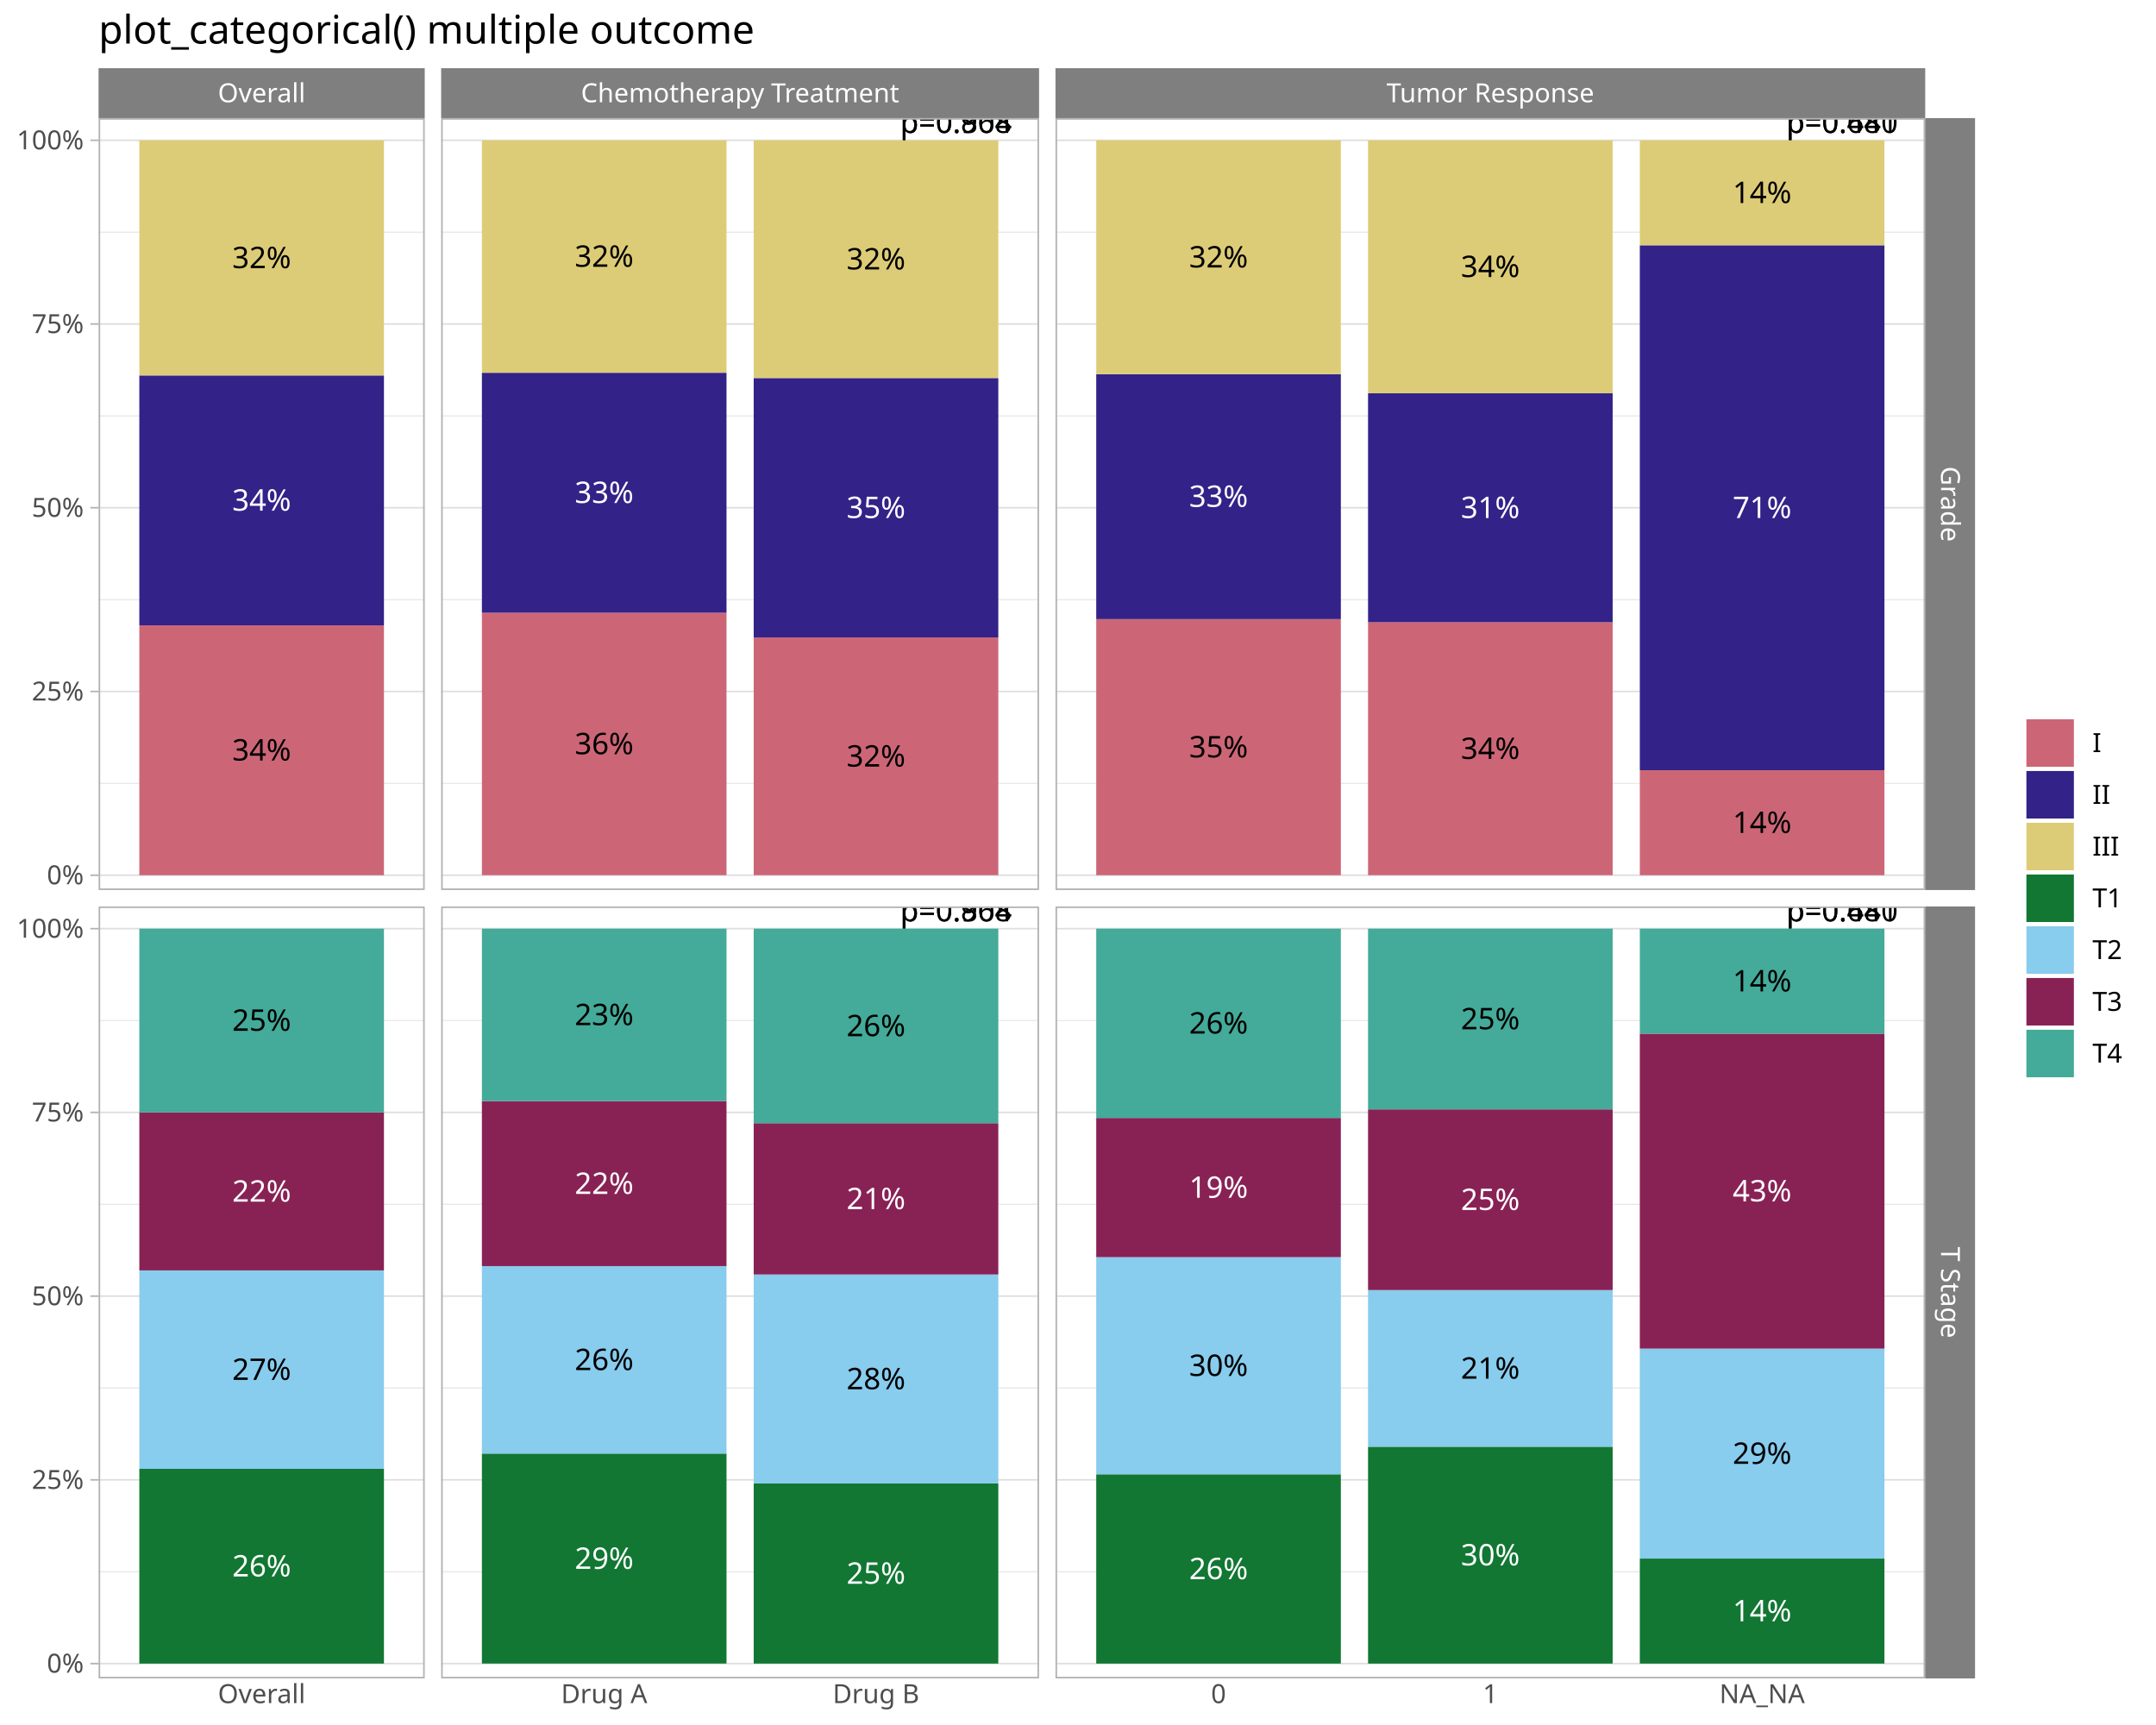
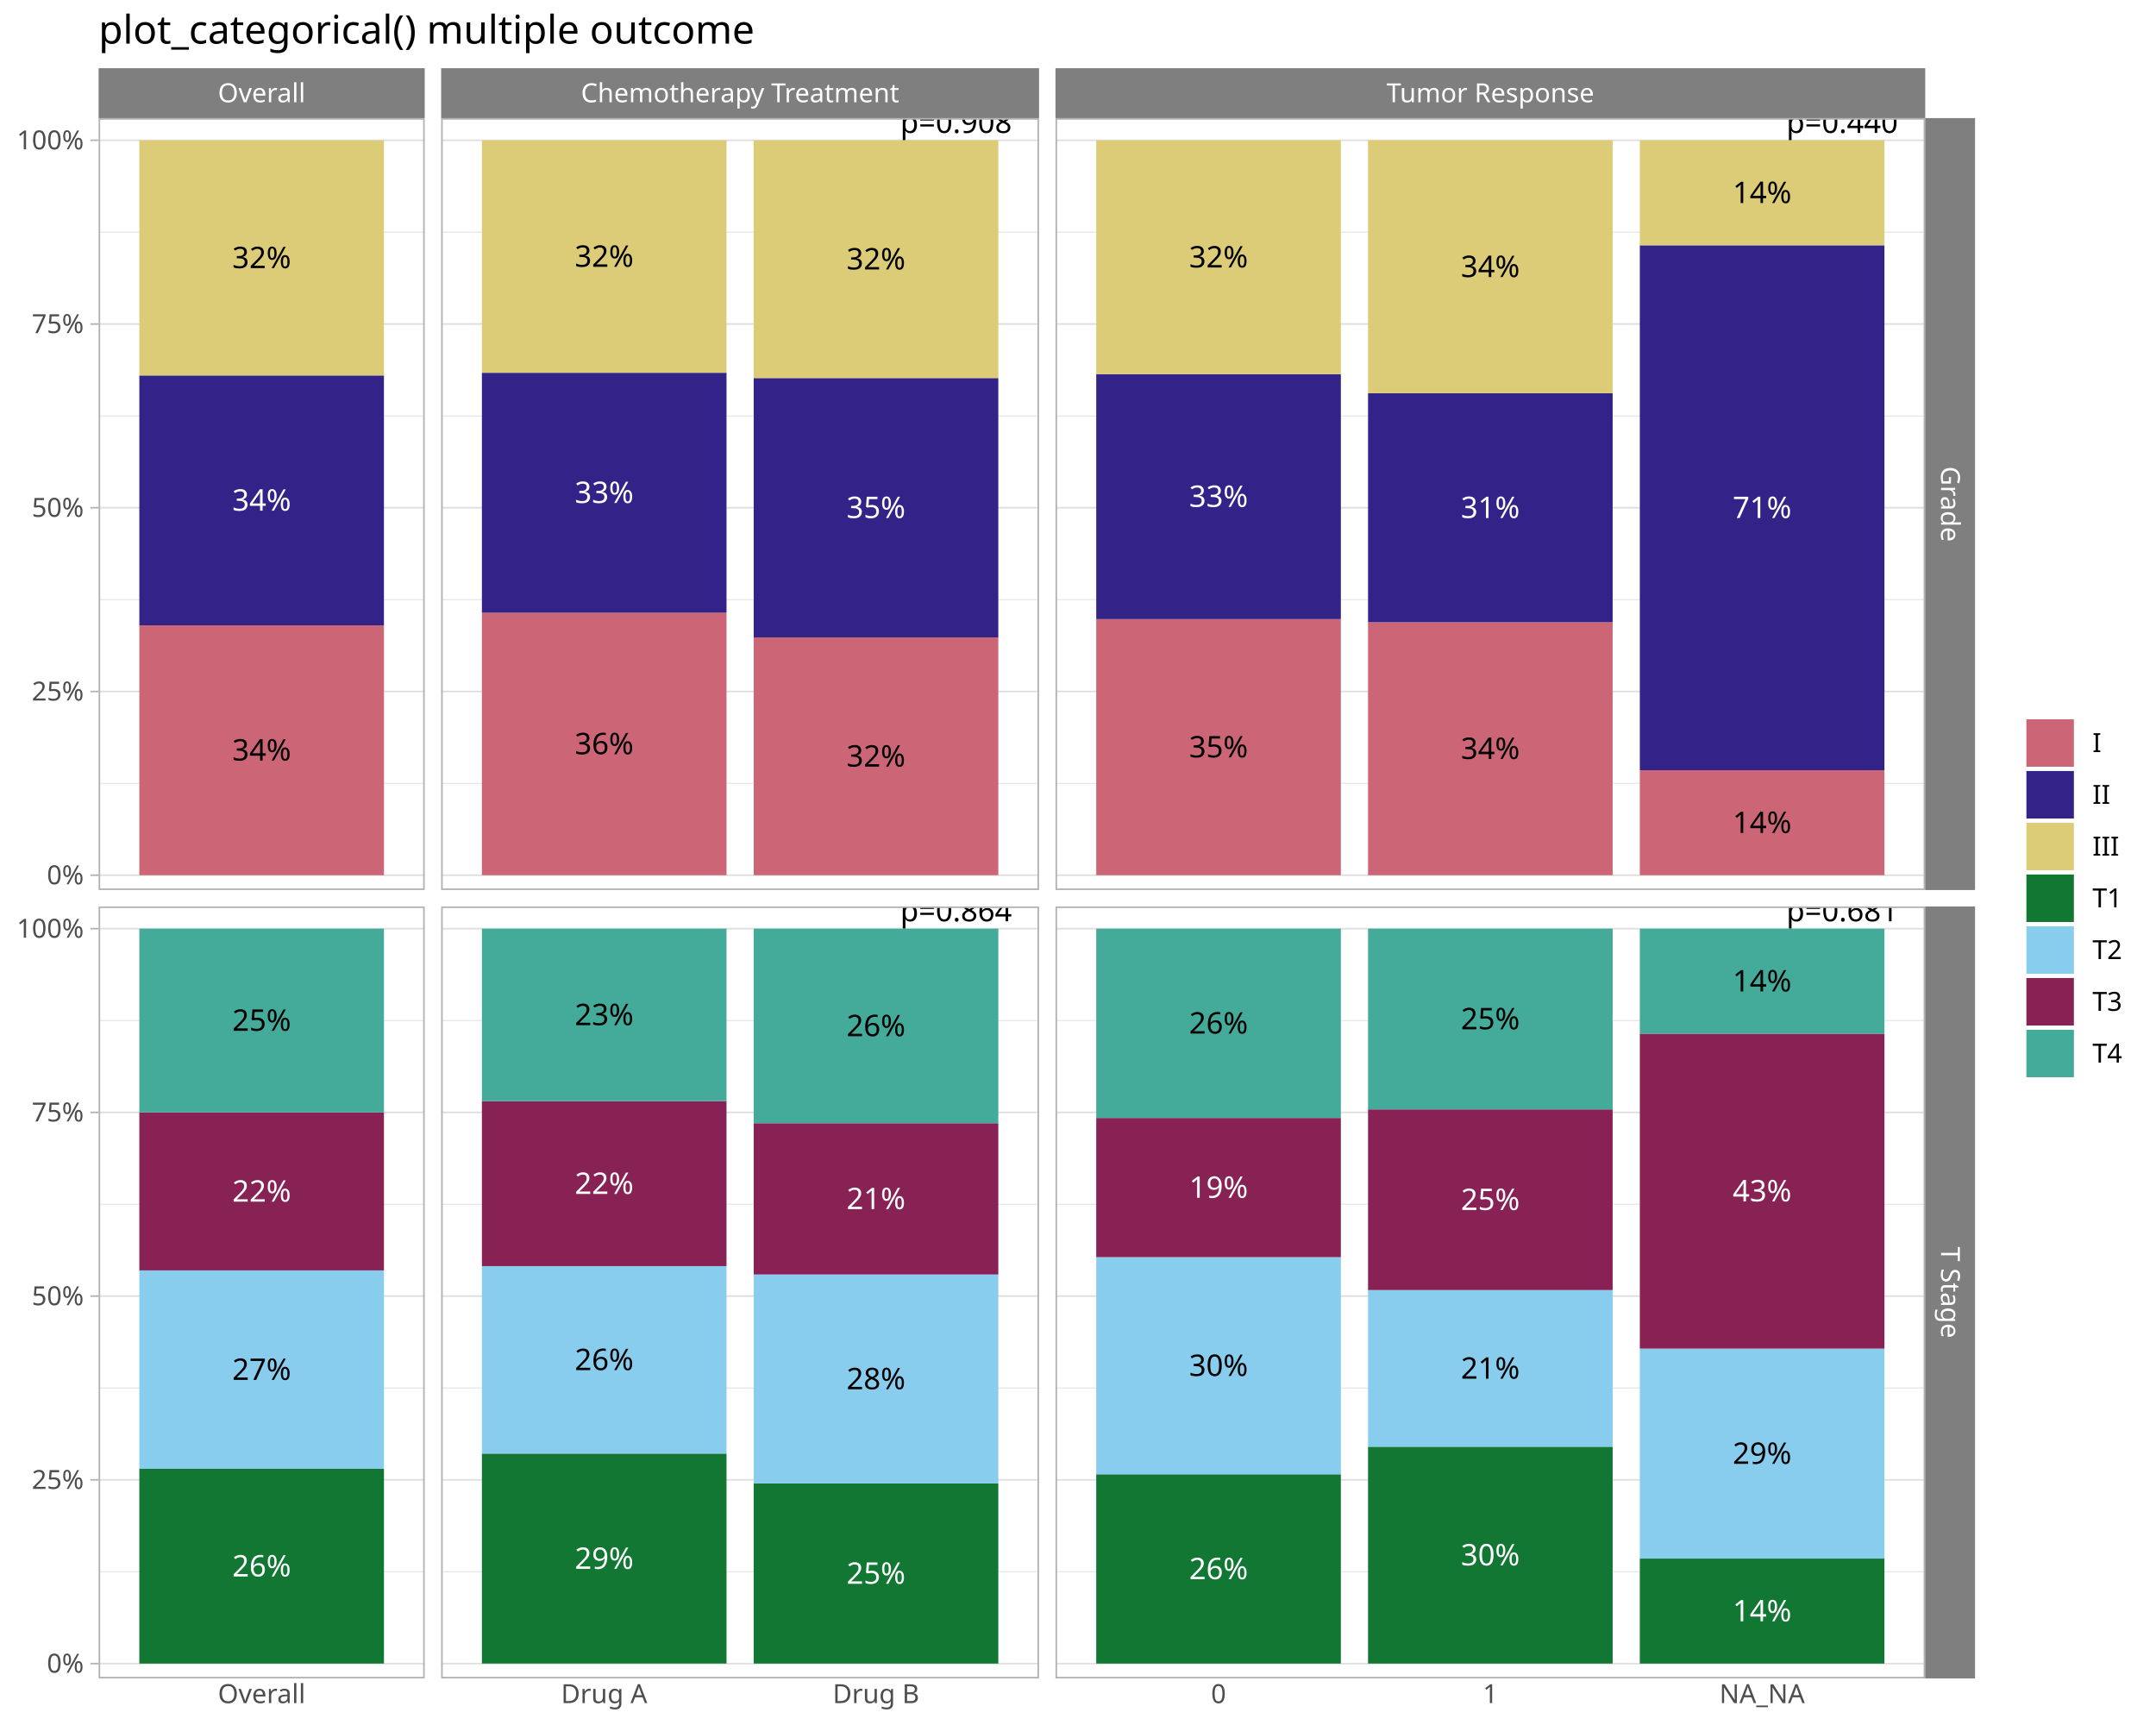
<svg xmlns="http://www.w3.org/2000/svg" class="svglite" data-engine-version="2.0" width="720.00pt" height="576.00pt" viewBox="0 0 720.00 576.00">
  <defs>
    <style type="text/css">
    .svglite line, .svglite polyline, .svglite polygon, .svglite path, .svglite rect, .svglite circle {
      fill: none;
      stroke: #000000;
      stroke-linecap: round;
      stroke-linejoin: round;
      stroke-miterlimit: 10.00;
    }
  </style>
  </defs>
  <rect width="100%" height="100%" style="stroke: none; fill: #FFFFFF;" />
  <defs>
    <clipPath id="cpMC4wMHw3MjAuMDB8MC4wMHw1NzYuMDA=">
      <rect x="0.00" y="0.00" width="720.00" height="576.00" />
    </clipPath>
  </defs>
  <g clip-path="url(#cpMC4wMHw3MjAuMDB8MC4wMHw1NzYuMDA=)">
    <rect x="0" y="0.00" width="720.00" height="576.00" style="stroke-width: 1.07; stroke: #FFFFFF; fill: #FFFFFF;" />
  </g>
  <defs>
    <clipPath id="cpMzIuOTJ8MTQxLjg0fDM5LjQzfDI5Ny4yMA==">
      <rect x="32.92" y="39.43" width="108.92" height="257.77" />
    </clipPath>
  </defs>
  <g clip-path="url(#cpMzIuOTJ8MTQxLjg0fDM5LjQzfDI5Ny4yMA==)">
    <rect x="32.92" y="39.43" width="108.92" height="257.77" style="stroke-width: 1.07; stroke: none; fill: #FFFFFF;" />
    <polyline points="32.92,261.57 141.84,261.57 " style="stroke-width: 0.27; stroke: #DEDEDE; stroke-linecap: butt;" />
    <polyline points="32.92,200.22 141.84,200.22 " style="stroke-width: 0.27; stroke: #DEDEDE; stroke-linecap: butt;" />
    <polyline points="32.92,138.87 141.84,138.87 " style="stroke-width: 0.27; stroke: #DEDEDE; stroke-linecap: butt;" />
    <polyline points="32.92,77.52 141.84,77.52 " style="stroke-width: 0.27; stroke: #DEDEDE; stroke-linecap: butt;" />
    <polyline points="32.92,292.24 141.84,292.24 " style="stroke-width: 0.53; stroke: #DEDEDE; stroke-linecap: butt;" />
    <polyline points="32.92,230.89 141.84,230.89 " style="stroke-width: 0.53; stroke: #DEDEDE; stroke-linecap: butt;" />
    <polyline points="32.92,169.54 141.84,169.54 " style="stroke-width: 0.53; stroke: #DEDEDE; stroke-linecap: butt;" />
    <polyline points="32.92,108.19 141.84,108.19 " style="stroke-width: 0.53; stroke: #DEDEDE; stroke-linecap: butt;" />
    <polyline points="32.92,46.84 141.84,46.84 " style="stroke-width: 0.53; stroke: #DEDEDE; stroke-linecap: butt;" />
    <rect x="46.53" y="208.81" width="81.69" height="83.44" style="stroke-width: 1.07; stroke: none; stroke-linecap: butt; stroke-linejoin: miter; fill: #CC6677;" />
    <rect x="46.53" y="125.37" width="81.69" height="83.44" style="stroke-width: 1.07; stroke: none; stroke-linecap: butt; stroke-linejoin: miter; fill: #332288;" />
    <rect x="46.53" y="46.84" width="81.69" height="78.53" style="stroke-width: 1.07; stroke: none; stroke-linecap: butt; stroke-linejoin: miter; fill: #DDCC77;" />
    <text x="87.38" y="253.95" text-anchor="middle" style="font-size: 9.96px; font-family: sans;" textLength="19.93px" lengthAdjust="spacingAndGlyphs">34%</text>
    <text x="87.38" y="170.52" text-anchor="middle" style="font-size: 9.96px; fill: #FFFFFF; font-family: sans;" textLength="19.93px" lengthAdjust="spacingAndGlyphs">34%</text>
    <text x="87.38" y="89.54" text-anchor="middle" style="font-size: 9.96px; font-family: sans;" textLength="19.93px" lengthAdjust="spacingAndGlyphs">32%</text>
    <rect x="32.92" y="39.43" width="108.92" height="257.77" style="stroke-width: 1.07; stroke: #B3B3B3;" />
  </g>
  <g clip-path="url(#cpMC4wMHw3MjAuMDB8MC4wMHw1NzYuMDA=)">
</g>
  <defs>
    <clipPath id="cpMzIuOTJ8MTQxLjg0fDMwMi42OHw1NjAuNDU=">
      <rect x="32.92" y="302.68" width="108.92" height="257.77" />
    </clipPath>
  </defs>
  <g clip-path="url(#cpMzIuOTJ8MTQxLjg0fDMwMi42OHw1NjAuNDU=)">
    <rect x="32.92" y="302.68" width="108.92" height="257.77" style="stroke-width: 1.07; stroke: none; fill: #FFFFFF;" />
    <polyline points="32.92,524.81 141.84,524.81 " style="stroke-width: 0.27; stroke: #DEDEDE; stroke-linecap: butt;" />
    <polyline points="32.92,463.46 141.84,463.46 " style="stroke-width: 0.27; stroke: #DEDEDE; stroke-linecap: butt;" />
    <polyline points="32.92,402.11 141.84,402.11 " style="stroke-width: 0.27; stroke: #DEDEDE; stroke-linecap: butt;" />
    <polyline points="32.92,340.77 141.84,340.77 " style="stroke-width: 0.27; stroke: #DEDEDE; stroke-linecap: butt;" />
    <polyline points="32.92,555.49 141.84,555.49 " style="stroke-width: 0.53; stroke: #DEDEDE; stroke-linecap: butt;" />
    <polyline points="32.92,494.14 141.84,494.14 " style="stroke-width: 0.53; stroke: #DEDEDE; stroke-linecap: butt;" />
    <polyline points="32.92,432.79 141.84,432.79 " style="stroke-width: 0.53; stroke: #DEDEDE; stroke-linecap: butt;" />
    <polyline points="32.92,371.44 141.84,371.44 " style="stroke-width: 0.53; stroke: #DEDEDE; stroke-linecap: butt;" />
    <polyline points="32.92,310.09 141.84,310.09 " style="stroke-width: 0.53; stroke: #DEDEDE; stroke-linecap: butt;" />
    <rect x="46.53" y="490.46" width="81.69" height="65.03" style="stroke-width: 1.07; stroke: none; stroke-linecap: butt; stroke-linejoin: miter; fill: #117733;" />
    <rect x="46.53" y="424.20" width="81.69" height="66.26" style="stroke-width: 1.07; stroke: none; stroke-linecap: butt; stroke-linejoin: miter; fill: #88CCEE;" />
    <rect x="46.53" y="371.44" width="81.69" height="52.76" style="stroke-width: 1.07; stroke: none; stroke-linecap: butt; stroke-linejoin: miter; fill: #882255;" />
    <rect x="46.53" y="310.09" width="81.69" height="61.35" style="stroke-width: 1.07; stroke: none; stroke-linecap: butt; stroke-linejoin: miter; fill: #44AA99;" />
    <text x="87.38" y="526.40" text-anchor="middle" style="font-size: 9.96px; fill: #FFFFFF; font-family: sans;" textLength="19.93px" lengthAdjust="spacingAndGlyphs">26%</text>
    <text x="87.38" y="460.76" text-anchor="middle" style="font-size: 9.96px; font-family: sans;" textLength="19.93px" lengthAdjust="spacingAndGlyphs">27%</text>
    <text x="87.38" y="401.25" text-anchor="middle" style="font-size: 9.96px; fill: #FFFFFF; font-family: sans;" textLength="19.93px" lengthAdjust="spacingAndGlyphs">22%</text>
    <text x="87.38" y="344.19" text-anchor="middle" style="font-size: 9.96px; font-family: sans;" textLength="19.93px" lengthAdjust="spacingAndGlyphs">25%</text>
    <rect x="32.92" y="302.68" width="108.92" height="257.77" style="stroke-width: 1.07; stroke: #B3B3B3;" />
  </g>
  <g clip-path="url(#cpMC4wMHw3MjAuMDB8MC4wMHw1NzYuMDA=)">
</g>
  <defs>
    <clipPath id="cpMTQ3LjMyfDM0Ny4wMHwzOS40M3wyOTcuMjA=">
      <rect x="147.32" y="39.43" width="199.68" height="257.77" />
    </clipPath>
  </defs>
  <g clip-path="url(#cpMTQ3LjMyfDM0Ny4wMHwzOS40M3wyOTcuMjA=)">
    <rect x="147.32" y="39.43" width="199.68" height="257.77" style="stroke-width: 1.07; stroke: none; fill: #FFFFFF;" />
    <polyline points="147.32,261.57 347.00,261.57 " style="stroke-width: 0.27; stroke: #DEDEDE; stroke-linecap: butt;" />
    <polyline points="147.32,200.22 347.00,200.22 " style="stroke-width: 0.27; stroke: #DEDEDE; stroke-linecap: butt;" />
    <polyline points="147.32,138.87 347.00,138.87 " style="stroke-width: 0.27; stroke: #DEDEDE; stroke-linecap: butt;" />
    <polyline points="147.32,77.52 347.00,77.52 " style="stroke-width: 0.27; stroke: #DEDEDE; stroke-linecap: butt;" />
    <polyline points="147.32,292.24 347.00,292.24 " style="stroke-width: 0.53; stroke: #DEDEDE; stroke-linecap: butt;" />
    <polyline points="147.32,230.89 347.00,230.89 " style="stroke-width: 0.53; stroke: #DEDEDE; stroke-linecap: butt;" />
    <polyline points="147.32,169.54 347.00,169.54 " style="stroke-width: 0.53; stroke: #DEDEDE; stroke-linecap: butt;" />
    <polyline points="147.32,108.19 347.00,108.19 " style="stroke-width: 0.53; stroke: #DEDEDE; stroke-linecap: butt;" />
    <polyline points="147.32,46.84 347.00,46.84 " style="stroke-width: 0.53; stroke: #DEDEDE; stroke-linecap: butt;" />
    <rect x="160.93" y="204.60" width="81.69" height="87.64" style="stroke-width: 1.07; stroke: none; stroke-linecap: butt; stroke-linejoin: miter; fill: #CC6677;" />
    <rect x="160.93" y="124.47" width="81.69" height="80.13" style="stroke-width: 1.07; stroke: none; stroke-linecap: butt; stroke-linejoin: miter; fill: #332288;" />
    <rect x="160.93" y="46.84" width="81.69" height="77.63" style="stroke-width: 1.07; stroke: none; stroke-linecap: butt; stroke-linejoin: miter; fill: #DDCC77;" />
    <rect x="251.70" y="212.85" width="81.69" height="79.39" style="stroke-width: 1.07; stroke: none; stroke-linecap: butt; stroke-linejoin: miter; fill: #CC6677;" />
    <rect x="251.70" y="126.24" width="81.69" height="86.61" style="stroke-width: 1.07; stroke: none; stroke-linecap: butt; stroke-linejoin: miter; fill: #332288;" />
    <rect x="251.70" y="46.84" width="81.69" height="79.39" style="stroke-width: 1.07; stroke: none; stroke-linecap: butt; stroke-linejoin: miter; fill: #DDCC77;" />
    <text x="337.92" y="44.39" text-anchor="end" style="font-size: 9.96px; font-family: sans;" textLength="36.28px" lengthAdjust="spacingAndGlyphs">p=0.908</text>
-     <text x="337.92" y="44.39" text-anchor="end" style="font-size: 9.96px; font-family: sans;" textLength="36.28px" lengthAdjust="spacingAndGlyphs">p=0.864</text>
    <text x="201.77" y="251.85" text-anchor="middle" style="font-size: 9.96px; font-family: sans;" textLength="19.93px" lengthAdjust="spacingAndGlyphs">36%</text>
    <text x="201.77" y="167.96" text-anchor="middle" style="font-size: 9.96px; fill: #FFFFFF; font-family: sans;" textLength="19.93px" lengthAdjust="spacingAndGlyphs">33%</text>
    <text x="201.77" y="89.08" text-anchor="middle" style="font-size: 9.96px; font-family: sans;" textLength="19.93px" lengthAdjust="spacingAndGlyphs">32%</text>
    <text x="292.54" y="255.97" text-anchor="middle" style="font-size: 9.96px; font-family: sans;" textLength="19.93px" lengthAdjust="spacingAndGlyphs">32%</text>
    <text x="292.54" y="172.97" text-anchor="middle" style="font-size: 9.96px; fill: #FFFFFF; font-family: sans;" textLength="19.93px" lengthAdjust="spacingAndGlyphs">35%</text>
    <text x="292.54" y="89.97" text-anchor="middle" style="font-size: 9.96px; font-family: sans;" textLength="19.93px" lengthAdjust="spacingAndGlyphs">32%</text>
    <rect x="147.32" y="39.43" width="199.68" height="257.77" style="stroke-width: 1.07; stroke: #B3B3B3;" />
  </g>
  <g clip-path="url(#cpMC4wMHw3MjAuMDB8MC4wMHw1NzYuMDA=)">
</g>
  <defs>
    <clipPath id="cpMTQ3LjMyfDM0Ny4wMHwzMDIuNjh8NTYwLjQ1">
      <rect x="147.32" y="302.68" width="199.68" height="257.77" />
    </clipPath>
  </defs>
  <g clip-path="url(#cpMTQ3LjMyfDM0Ny4wMHwzMDIuNjh8NTYwLjQ1)">
    <rect x="147.32" y="302.68" width="199.68" height="257.77" style="stroke-width: 1.07; stroke: none; fill: #FFFFFF;" />
    <polyline points="147.32,524.81 347.00,524.81 " style="stroke-width: 0.27; stroke: #DEDEDE; stroke-linecap: butt;" />
    <polyline points="147.32,463.46 347.00,463.46 " style="stroke-width: 0.27; stroke: #DEDEDE; stroke-linecap: butt;" />
    <polyline points="147.32,402.11 347.00,402.11 " style="stroke-width: 0.27; stroke: #DEDEDE; stroke-linecap: butt;" />
    <polyline points="147.32,340.77 347.00,340.77 " style="stroke-width: 0.27; stroke: #DEDEDE; stroke-linecap: butt;" />
    <polyline points="147.32,555.49 347.00,555.49 " style="stroke-width: 0.53; stroke: #DEDEDE; stroke-linecap: butt;" />
    <polyline points="147.32,494.14 347.00,494.14 " style="stroke-width: 0.53; stroke: #DEDEDE; stroke-linecap: butt;" />
    <polyline points="147.32,432.79 347.00,432.79 " style="stroke-width: 0.53; stroke: #DEDEDE; stroke-linecap: butt;" />
    <polyline points="147.32,371.44 347.00,371.44 " style="stroke-width: 0.53; stroke: #DEDEDE; stroke-linecap: butt;" />
    <polyline points="147.32,310.09 347.00,310.09 " style="stroke-width: 0.53; stroke: #DEDEDE; stroke-linecap: butt;" />
    <rect x="160.93" y="485.37" width="81.69" height="70.11" style="stroke-width: 1.07; stroke: none; stroke-linecap: butt; stroke-linejoin: miter; fill: #117733;" />
    <rect x="160.93" y="422.77" width="81.69" height="62.60" style="stroke-width: 1.07; stroke: none; stroke-linecap: butt; stroke-linejoin: miter; fill: #88CCEE;" />
    <rect x="160.93" y="367.68" width="81.69" height="55.09" style="stroke-width: 1.07; stroke: none; stroke-linecap: butt; stroke-linejoin: miter; fill: #882255;" />
    <rect x="160.93" y="310.09" width="81.69" height="57.59" style="stroke-width: 1.07; stroke: none; stroke-linecap: butt; stroke-linejoin: miter; fill: #44AA99;" />
    <rect x="251.70" y="495.34" width="81.69" height="60.15" style="stroke-width: 1.07; stroke: none; stroke-linecap: butt; stroke-linejoin: miter; fill: #117733;" />
    <rect x="251.70" y="425.57" width="81.69" height="69.77" style="stroke-width: 1.07; stroke: none; stroke-linecap: butt; stroke-linejoin: miter; fill: #88CCEE;" />
    <rect x="251.70" y="375.05" width="81.69" height="50.52" style="stroke-width: 1.07; stroke: none; stroke-linecap: butt; stroke-linejoin: miter; fill: #882255;" />
    <rect x="251.70" y="310.09" width="81.69" height="64.96" style="stroke-width: 1.07; stroke: none; stroke-linecap: butt; stroke-linejoin: miter; fill: #44AA99;" />
-     <text x="337.92" y="307.64" text-anchor="end" style="font-size: 9.96px; font-family: sans;" textLength="36.28px" lengthAdjust="spacingAndGlyphs">p=0.908</text>
    <text x="337.92" y="307.64" text-anchor="end" style="font-size: 9.96px; font-family: sans;" textLength="36.28px" lengthAdjust="spacingAndGlyphs">p=0.864</text>
    <text x="201.77" y="523.86" text-anchor="middle" style="font-size: 9.96px; fill: #FFFFFF; font-family: sans;" textLength="19.93px" lengthAdjust="spacingAndGlyphs">29%</text>
    <text x="201.77" y="457.50" text-anchor="middle" style="font-size: 9.96px; font-family: sans;" textLength="19.93px" lengthAdjust="spacingAndGlyphs">26%</text>
    <text x="201.77" y="398.66" text-anchor="middle" style="font-size: 9.96px; fill: #FFFFFF; font-family: sans;" textLength="19.93px" lengthAdjust="spacingAndGlyphs">22%</text>
    <text x="201.77" y="342.31" text-anchor="middle" style="font-size: 9.96px; font-family: sans;" textLength="19.93px" lengthAdjust="spacingAndGlyphs">23%</text>
    <text x="292.54" y="528.84" text-anchor="middle" style="font-size: 9.96px; fill: #FFFFFF; font-family: sans;" textLength="19.93px" lengthAdjust="spacingAndGlyphs">25%</text>
    <text x="292.54" y="463.88" text-anchor="middle" style="font-size: 9.96px; font-family: sans;" textLength="19.93px" lengthAdjust="spacingAndGlyphs">28%</text>
    <text x="292.54" y="403.74" text-anchor="middle" style="font-size: 9.96px; fill: #FFFFFF; font-family: sans;" textLength="19.93px" lengthAdjust="spacingAndGlyphs">21%</text>
    <text x="292.54" y="346.00" text-anchor="middle" style="font-size: 9.96px; font-family: sans;" textLength="19.93px" lengthAdjust="spacingAndGlyphs">26%</text>
    <rect x="147.32" y="302.68" width="199.68" height="257.77" style="stroke-width: 1.07; stroke: #B3B3B3;" />
  </g>
  <g clip-path="url(#cpMC4wMHw3MjAuMDB8MC4wMHw1NzYuMDA=)">
</g>
  <defs>
    <clipPath id="cpMzUyLjQ4fDY0Mi45MnwzOS40M3wyOTcuMjA=">
      <rect x="352.48" y="39.43" width="290.45" height="257.77" />
    </clipPath>
  </defs>
  <g clip-path="url(#cpMzUyLjQ4fDY0Mi45MnwzOS40M3wyOTcuMjA=)">
    <rect x="352.48" y="39.43" width="290.45" height="257.77" style="stroke-width: 1.07; stroke: none; fill: #FFFFFF;" />
    <polyline points="352.48,261.57 642.92,261.57 " style="stroke-width: 0.27; stroke: #DEDEDE; stroke-linecap: butt;" />
    <polyline points="352.48,200.22 642.92,200.22 " style="stroke-width: 0.27; stroke: #DEDEDE; stroke-linecap: butt;" />
    <polyline points="352.48,138.87 642.92,138.87 " style="stroke-width: 0.27; stroke: #DEDEDE; stroke-linecap: butt;" />
    <polyline points="352.48,77.52 642.92,77.52 " style="stroke-width: 0.27; stroke: #DEDEDE; stroke-linecap: butt;" />
    <polyline points="352.48,292.24 642.92,292.24 " style="stroke-width: 0.53; stroke: #DEDEDE; stroke-linecap: butt;" />
    <polyline points="352.48,230.89 642.92,230.89 " style="stroke-width: 0.53; stroke: #DEDEDE; stroke-linecap: butt;" />
    <polyline points="352.48,169.54 642.92,169.54 " style="stroke-width: 0.53; stroke: #DEDEDE; stroke-linecap: butt;" />
    <polyline points="352.48,108.19 642.92,108.19 " style="stroke-width: 0.53; stroke: #DEDEDE; stroke-linecap: butt;" />
    <polyline points="352.48,46.84 642.92,46.84 " style="stroke-width: 0.53; stroke: #DEDEDE; stroke-linecap: butt;" />
    <rect x="366.09" y="206.73" width="81.69" height="85.52" style="stroke-width: 1.07; stroke: none; stroke-linecap: butt; stroke-linejoin: miter; fill: #CC6677;" />
    <rect x="366.09" y="124.93" width="81.69" height="81.80" style="stroke-width: 1.07; stroke: none; stroke-linecap: butt; stroke-linejoin: miter; fill: #332288;" />
    <rect x="366.09" y="46.84" width="81.69" height="78.08" style="stroke-width: 1.07; stroke: none; stroke-linecap: butt; stroke-linejoin: miter; fill: #DDCC77;" />
    <rect x="456.86" y="207.76" width="81.69" height="84.48" style="stroke-width: 1.07; stroke: none; stroke-linecap: butt; stroke-linejoin: miter; fill: #CC6677;" />
    <rect x="456.86" y="131.33" width="81.69" height="76.44" style="stroke-width: 1.07; stroke: none; stroke-linecap: butt; stroke-linejoin: miter; fill: #332288;" />
    <rect x="456.86" y="46.84" width="81.69" height="84.48" style="stroke-width: 1.07; stroke: none; stroke-linecap: butt; stroke-linejoin: miter; fill: #DDCC77;" />
    <rect x="547.62" y="257.19" width="81.69" height="35.06" style="stroke-width: 1.07; stroke: none; stroke-linecap: butt; stroke-linejoin: miter; fill: #CC6677;" />
    <rect x="547.62" y="81.90" width="81.69" height="175.28" style="stroke-width: 1.07; stroke: none; stroke-linecap: butt; stroke-linejoin: miter; fill: #332288;" />
    <rect x="547.62" y="46.84" width="81.69" height="35.06" style="stroke-width: 1.07; stroke: none; stroke-linecap: butt; stroke-linejoin: miter; fill: #DDCC77;" />
    <text x="633.85" y="44.39" text-anchor="end" style="font-size: 9.96px; font-family: sans;" textLength="36.28px" lengthAdjust="spacingAndGlyphs">p=0.440</text>
-     <text x="633.85" y="44.39" text-anchor="end" style="font-size: 9.96px; font-family: sans;" textLength="36.28px" lengthAdjust="spacingAndGlyphs">p=0.681</text>
    <text x="406.94" y="252.91" text-anchor="middle" style="font-size: 9.96px; font-family: sans;" textLength="19.93px" lengthAdjust="spacingAndGlyphs">35%</text>
    <text x="406.94" y="169.25" text-anchor="middle" style="font-size: 9.96px; fill: #FFFFFF; font-family: sans;" textLength="19.93px" lengthAdjust="spacingAndGlyphs">33%</text>
    <text x="406.94" y="89.31" text-anchor="middle" style="font-size: 9.96px; font-family: sans;" textLength="19.93px" lengthAdjust="spacingAndGlyphs">32%</text>
    <text x="497.70" y="253.43" text-anchor="middle" style="font-size: 9.96px; font-family: sans;" textLength="19.93px" lengthAdjust="spacingAndGlyphs">34%</text>
    <text x="497.70" y="172.97" text-anchor="middle" style="font-size: 9.96px; fill: #FFFFFF; font-family: sans;" textLength="19.93px" lengthAdjust="spacingAndGlyphs">31%</text>
    <text x="497.70" y="92.51" text-anchor="middle" style="font-size: 9.96px; font-family: sans;" textLength="19.93px" lengthAdjust="spacingAndGlyphs">34%</text>
    <text x="588.46" y="278.14" text-anchor="middle" style="font-size: 9.96px; font-family: sans;" textLength="19.93px" lengthAdjust="spacingAndGlyphs">14%</text>
    <text x="588.46" y="172.97" text-anchor="middle" style="font-size: 9.96px; fill: #FFFFFF; font-family: sans;" textLength="19.93px" lengthAdjust="spacingAndGlyphs">71%</text>
    <text x="588.46" y="67.80" text-anchor="middle" style="font-size: 9.96px; font-family: sans;" textLength="19.93px" lengthAdjust="spacingAndGlyphs">14%</text>
    <rect x="352.48" y="39.43" width="290.45" height="257.77" style="stroke-width: 1.07; stroke: #B3B3B3;" />
  </g>
  <g clip-path="url(#cpMC4wMHw3MjAuMDB8MC4wMHw1NzYuMDA=)">
</g>
  <defs>
    <clipPath id="cpMzUyLjQ4fDY0Mi45MnwzMDIuNjh8NTYwLjQ1">
      <rect x="352.48" y="302.68" width="290.45" height="257.77" />
    </clipPath>
  </defs>
  <g clip-path="url(#cpMzUyLjQ4fDY0Mi45MnwzMDIuNjh8NTYwLjQ1)">
    <rect x="352.48" y="302.68" width="290.45" height="257.77" style="stroke-width: 1.07; stroke: none; fill: #FFFFFF;" />
    <polyline points="352.48,524.81 642.92,524.81 " style="stroke-width: 0.27; stroke: #DEDEDE; stroke-linecap: butt;" />
    <polyline points="352.48,463.46 642.92,463.46 " style="stroke-width: 0.27; stroke: #DEDEDE; stroke-linecap: butt;" />
    <polyline points="352.48,402.11 642.92,402.11 " style="stroke-width: 0.27; stroke: #DEDEDE; stroke-linecap: butt;" />
    <polyline points="352.48,340.77 642.92,340.77 " style="stroke-width: 0.27; stroke: #DEDEDE; stroke-linecap: butt;" />
    <polyline points="352.48,555.49 642.92,555.49 " style="stroke-width: 0.53; stroke: #DEDEDE; stroke-linecap: butt;" />
    <polyline points="352.48,494.14 642.92,494.14 " style="stroke-width: 0.53; stroke: #DEDEDE; stroke-linecap: butt;" />
    <polyline points="352.48,432.79 642.92,432.79 " style="stroke-width: 0.53; stroke: #DEDEDE; stroke-linecap: butt;" />
    <polyline points="352.48,371.44 642.92,371.44 " style="stroke-width: 0.53; stroke: #DEDEDE; stroke-linecap: butt;" />
    <polyline points="352.48,310.09 642.92,310.09 " style="stroke-width: 0.53; stroke: #DEDEDE; stroke-linecap: butt;" />
    <rect x="366.09" y="492.28" width="81.69" height="63.21" style="stroke-width: 1.07; stroke: none; stroke-linecap: butt; stroke-linejoin: miter; fill: #117733;" />
    <rect x="366.09" y="419.78" width="81.69" height="72.50" style="stroke-width: 1.07; stroke: none; stroke-linecap: butt; stroke-linejoin: miter; fill: #88CCEE;" />
    <rect x="366.09" y="373.30" width="81.69" height="46.48" style="stroke-width: 1.07; stroke: none; stroke-linecap: butt; stroke-linejoin: miter; fill: #882255;" />
    <rect x="366.09" y="310.09" width="81.69" height="63.21" style="stroke-width: 1.07; stroke: none; stroke-linecap: butt; stroke-linejoin: miter; fill: #44AA99;" />
    <rect x="456.86" y="483.08" width="81.69" height="72.41" style="stroke-width: 1.07; stroke: none; stroke-linecap: butt; stroke-linejoin: miter; fill: #117733;" />
    <rect x="456.86" y="430.78" width="81.69" height="52.30" style="stroke-width: 1.07; stroke: none; stroke-linecap: butt; stroke-linejoin: miter; fill: #88CCEE;" />
    <rect x="456.86" y="370.43" width="81.69" height="60.34" style="stroke-width: 1.07; stroke: none; stroke-linecap: butt; stroke-linejoin: miter; fill: #882255;" />
    <rect x="456.86" y="310.09" width="81.69" height="60.34" style="stroke-width: 1.07; stroke: none; stroke-linecap: butt; stroke-linejoin: miter; fill: #44AA99;" />
    <rect x="547.62" y="520.43" width="81.69" height="35.06" style="stroke-width: 1.07; stroke: none; stroke-linecap: butt; stroke-linejoin: miter; fill: #117733;" />
    <rect x="547.62" y="450.32" width="81.69" height="70.11" style="stroke-width: 1.07; stroke: none; stroke-linecap: butt; stroke-linejoin: miter; fill: #88CCEE;" />
    <rect x="547.62" y="345.15" width="81.69" height="105.17" style="stroke-width: 1.07; stroke: none; stroke-linecap: butt; stroke-linejoin: miter; fill: #882255;" />
    <rect x="547.62" y="310.09" width="81.69" height="35.06" style="stroke-width: 1.07; stroke: none; stroke-linecap: butt; stroke-linejoin: miter; fill: #44AA99;" />
-     <text x="633.85" y="307.64" text-anchor="end" style="font-size: 9.96px; font-family: sans;" textLength="36.28px" lengthAdjust="spacingAndGlyphs">p=0.440</text>
    <text x="633.85" y="307.64" text-anchor="end" style="font-size: 9.96px; font-family: sans;" textLength="36.28px" lengthAdjust="spacingAndGlyphs">p=0.681</text>
    <text x="406.94" y="527.31" text-anchor="middle" style="font-size: 9.96px; fill: #FFFFFF; font-family: sans;" textLength="19.93px" lengthAdjust="spacingAndGlyphs">26%</text>
    <text x="406.94" y="459.45" text-anchor="middle" style="font-size: 9.96px; font-family: sans;" textLength="19.93px" lengthAdjust="spacingAndGlyphs">30%</text>
    <text x="406.94" y="399.96" text-anchor="middle" style="font-size: 9.96px; fill: #FFFFFF; font-family: sans;" textLength="19.93px" lengthAdjust="spacingAndGlyphs">19%</text>
    <text x="406.94" y="345.12" text-anchor="middle" style="font-size: 9.96px; font-family: sans;" textLength="19.93px" lengthAdjust="spacingAndGlyphs">26%</text>
    <text x="497.70" y="522.71" text-anchor="middle" style="font-size: 9.96px; fill: #FFFFFF; font-family: sans;" textLength="19.93px" lengthAdjust="spacingAndGlyphs">30%</text>
    <text x="497.70" y="460.35" text-anchor="middle" style="font-size: 9.96px; font-family: sans;" textLength="19.93px" lengthAdjust="spacingAndGlyphs">21%</text>
    <text x="497.70" y="404.03" text-anchor="middle" style="font-size: 9.96px; fill: #FFFFFF; font-family: sans;" textLength="19.93px" lengthAdjust="spacingAndGlyphs">25%</text>
    <text x="497.70" y="343.69" text-anchor="middle" style="font-size: 9.96px; font-family: sans;" textLength="19.93px" lengthAdjust="spacingAndGlyphs">25%</text>
    <text x="588.46" y="541.39" text-anchor="middle" style="font-size: 9.96px; fill: #FFFFFF; font-family: sans;" textLength="19.93px" lengthAdjust="spacingAndGlyphs">14%</text>
    <text x="588.46" y="488.80" text-anchor="middle" style="font-size: 9.96px; font-family: sans;" textLength="19.93px" lengthAdjust="spacingAndGlyphs">29%</text>
    <text x="588.46" y="401.16" text-anchor="middle" style="font-size: 9.96px; fill: #FFFFFF; font-family: sans;" textLength="19.93px" lengthAdjust="spacingAndGlyphs">43%</text>
    <text x="588.46" y="331.05" text-anchor="middle" style="font-size: 9.96px; font-family: sans;" textLength="19.93px" lengthAdjust="spacingAndGlyphs">14%</text>
    <rect x="352.48" y="302.68" width="290.45" height="257.77" style="stroke-width: 1.07; stroke: #B3B3B3;" />
  </g>
  <g clip-path="url(#cpMC4wMHw3MjAuMDB8MC4wMHw1NzYuMDA=)">
</g>
  <defs>
    <clipPath id="cpMzIuOTJ8MTQxLjg0fDIyLjc4fDM5LjQz">
      <rect x="32.92" y="22.78" width="108.92" height="16.65" />
    </clipPath>
  </defs>
  <g clip-path="url(#cpMzIuOTJ8MTQxLjg0fDIyLjc4fDM5LjQz)">
    <rect x="32.92" y="22.78" width="108.92" height="16.65" style="stroke-width: 1.07; stroke: none; fill: #7F7F7F;" />
    <text x="87.38" y="34.14" text-anchor="middle" style="font-size: 8.80px; fill: #FFFFFF; font-family: sans;" textLength="27.88px" lengthAdjust="spacingAndGlyphs">Overall</text>
  </g>
  <g clip-path="url(#cpMC4wMHw3MjAuMDB8MC4wMHw1NzYuMDA=)">
</g>
  <defs>
    <clipPath id="cpMTQ3LjMyfDM0Ny4wMHwyMi43OHwzOS40Mw==">
      <rect x="147.32" y="22.78" width="199.68" height="16.65" />
    </clipPath>
  </defs>
  <g clip-path="url(#cpMTQ3LjMyfDM0Ny4wMHwyMi43OHwzOS40Mw==)">
    <rect x="147.32" y="22.78" width="199.68" height="16.65" style="stroke-width: 1.07; stroke: none; fill: #7F7F7F;" />
    <text x="247.16" y="34.14" text-anchor="middle" style="font-size: 8.80px; fill: #FFFFFF; font-family: sans;" textLength="100.28px" lengthAdjust="spacingAndGlyphs">Chemotherapy Treatment</text>
  </g>
  <g clip-path="url(#cpMC4wMHw3MjAuMDB8MC4wMHw1NzYuMDA=)">
</g>
  <defs>
    <clipPath id="cpMzUyLjQ4fDY0Mi45MnwyMi43OHwzOS40Mw==">
      <rect x="352.48" y="22.78" width="290.45" height="16.65" />
    </clipPath>
  </defs>
  <g clip-path="url(#cpMzUyLjQ4fDY0Mi45MnwyMi43OHwzOS40Mw==)">
    <rect x="352.48" y="22.78" width="290.45" height="16.65" style="stroke-width: 1.07; stroke: none; fill: #7F7F7F;" />
    <text x="497.70" y="34.14" text-anchor="middle" style="font-size: 8.80px; fill: #FFFFFF; font-family: sans;" textLength="67.51px" lengthAdjust="spacingAndGlyphs">Tumor Response</text>
  </g>
  <g clip-path="url(#cpMC4wMHw3MjAuMDB8MC4wMHw1NzYuMDA=)">
</g>
  <defs>
    <clipPath id="cpNjQyLjkyfDY1OS41N3wzOS40M3wyOTcuMjA=">
      <rect x="642.92" y="39.43" width="16.65" height="257.77" />
    </clipPath>
  </defs>
  <g clip-path="url(#cpNjQyLjkyfDY1OS41N3wzOS40M3wyOTcuMjA=)">
    <rect x="642.92" y="39.43" width="16.65" height="257.77" style="stroke-width: 1.07; stroke: none; fill: #7F7F7F;" />
    <text transform="translate(648.22,168.32) rotate(90)" text-anchor="middle" style="font-size: 8.80px; fill: #FFFFFF; font-family: sans;" textLength="24.46px" lengthAdjust="spacingAndGlyphs">Grade</text>
  </g>
  <g clip-path="url(#cpMC4wMHw3MjAuMDB8MC4wMHw1NzYuMDA=)">
</g>
  <defs>
    <clipPath id="cpNjQyLjkyfDY1OS41N3wzMDIuNjh8NTYwLjQ1">
      <rect x="642.92" y="302.68" width="16.65" height="257.77" />
    </clipPath>
  </defs>
  <g clip-path="url(#cpNjQyLjkyfDY1OS41N3wzMDIuNjh8NTYwLjQ1)">
    <rect x="642.92" y="302.68" width="16.65" height="257.77" style="stroke-width: 1.07; stroke: none; fill: #7F7F7F;" />
    <text transform="translate(648.22,431.56) rotate(90)" text-anchor="middle" style="font-size: 8.80px; fill: #FFFFFF; font-family: sans;" textLength="30.82px" lengthAdjust="spacingAndGlyphs">T Stage</text>
  </g>
  <g clip-path="url(#cpMC4wMHw3MjAuMDB8MC4wMHw1NzYuMDA=)">
    <text x="87.38" y="568.69" text-anchor="middle" style="font-size: 8.80px; fill: #4D4D4D; font-family: sans;" textLength="27.88px" lengthAdjust="spacingAndGlyphs">Overall</text>
    <text x="201.77" y="568.69" text-anchor="middle" style="font-size: 8.80px; fill: #4D4D4D; font-family: sans;" textLength="27.39px" lengthAdjust="spacingAndGlyphs">Drug A</text>
    <text x="292.54" y="568.69" text-anchor="middle" style="font-size: 8.80px; fill: #4D4D4D; font-family: sans;" textLength="27.39px" lengthAdjust="spacingAndGlyphs">Drug B</text>
    <text x="406.94" y="568.69" text-anchor="middle" style="font-size: 8.80px; fill: #4D4D4D; font-family: sans;" textLength="4.89px" lengthAdjust="spacingAndGlyphs">0</text>
    <text x="497.70" y="568.69" text-anchor="middle" style="font-size: 8.80px; fill: #4D4D4D; font-family: sans;" textLength="4.89px" lengthAdjust="spacingAndGlyphs">1</text>
    <text x="588.46" y="568.69" text-anchor="middle" style="font-size: 8.80px; fill: #4D4D4D; font-family: sans;" textLength="29.35px" lengthAdjust="spacingAndGlyphs">NA_NA</text>
    <text x="27.99" y="295.27" text-anchor="end" style="font-size: 8.80px; fill: #4D4D4D; font-family: sans;" textLength="12.72px" lengthAdjust="spacingAndGlyphs">0%</text>
    <text x="27.99" y="233.92" text-anchor="end" style="font-size: 8.80px; fill: #4D4D4D; font-family: sans;" textLength="17.61px" lengthAdjust="spacingAndGlyphs">25%</text>
    <text x="27.99" y="172.57" text-anchor="end" style="font-size: 8.80px; fill: #4D4D4D; font-family: sans;" textLength="17.61px" lengthAdjust="spacingAndGlyphs">50%</text>
    <text x="27.99" y="111.22" text-anchor="end" style="font-size: 8.80px; fill: #4D4D4D; font-family: sans;" textLength="17.61px" lengthAdjust="spacingAndGlyphs">75%</text>
    <text x="27.99" y="49.87" text-anchor="end" style="font-size: 8.80px; fill: #4D4D4D; font-family: sans;" textLength="22.51px" lengthAdjust="spacingAndGlyphs">100%</text>
    <polyline points="30.18,292.24 32.92,292.24 " style="stroke-width: 0.53; stroke: #B3B3B3; stroke-linecap: butt;" />
    <polyline points="30.18,230.89 32.92,230.89 " style="stroke-width: 0.53; stroke: #B3B3B3; stroke-linecap: butt;" />
    <polyline points="30.18,169.54 32.92,169.54 " style="stroke-width: 0.53; stroke: #B3B3B3; stroke-linecap: butt;" />
    <polyline points="30.18,108.19 32.92,108.19 " style="stroke-width: 0.53; stroke: #B3B3B3; stroke-linecap: butt;" />
    <polyline points="30.18,46.84 32.92,46.84 " style="stroke-width: 0.53; stroke: #B3B3B3; stroke-linecap: butt;" />
    <text x="27.99" y="558.52" text-anchor="end" style="font-size: 8.80px; fill: #4D4D4D; font-family: sans;" textLength="12.72px" lengthAdjust="spacingAndGlyphs">0%</text>
    <text x="27.99" y="497.17" text-anchor="end" style="font-size: 8.80px; fill: #4D4D4D; font-family: sans;" textLength="17.61px" lengthAdjust="spacingAndGlyphs">25%</text>
    <text x="27.99" y="435.82" text-anchor="end" style="font-size: 8.80px; fill: #4D4D4D; font-family: sans;" textLength="17.61px" lengthAdjust="spacingAndGlyphs">50%</text>
    <text x="27.99" y="374.47" text-anchor="end" style="font-size: 8.80px; fill: #4D4D4D; font-family: sans;" textLength="17.61px" lengthAdjust="spacingAndGlyphs">75%</text>
    <text x="27.99" y="313.12" text-anchor="end" style="font-size: 8.80px; fill: #4D4D4D; font-family: sans;" textLength="22.51px" lengthAdjust="spacingAndGlyphs">100%</text>
    <polyline points="30.18,555.49 32.92,555.49 " style="stroke-width: 0.53; stroke: #B3B3B3; stroke-linecap: butt;" />
    <polyline points="30.18,494.14 32.92,494.14 " style="stroke-width: 0.53; stroke: #B3B3B3; stroke-linecap: butt;" />
    <polyline points="30.18,432.79 32.92,432.79 " style="stroke-width: 0.53; stroke: #B3B3B3; stroke-linecap: butt;" />
    <polyline points="30.18,371.44 32.92,371.44 " style="stroke-width: 0.53; stroke: #B3B3B3; stroke-linecap: butt;" />
    <polyline points="30.18,310.09 32.92,310.09 " style="stroke-width: 0.53; stroke: #B3B3B3; stroke-linecap: butt;" />
    <rect x="670.53" y="233.98" width="43.99" height="131.92" style="stroke-width: 1.07; stroke: none; fill: #FFFFFF;" />
    <rect x="676.01" y="239.46" width="17.28" height="17.28" style="stroke-width: 1.07; stroke: none; fill: #FFFFFF;" />
    <rect x="676.72" y="240.17" width="15.86" height="15.86" style="stroke-width: 1.07; stroke: none; stroke-linecap: butt; stroke-linejoin: miter; fill: #CC6677;" />
    <rect x="676.01" y="256.74" width="17.28" height="17.28" style="stroke-width: 1.07; stroke: none; fill: #FFFFFF;" />
    <rect x="676.72" y="257.45" width="15.86" height="15.86" style="stroke-width: 1.07; stroke: none; stroke-linecap: butt; stroke-linejoin: miter; fill: #332288;" />
    <rect x="676.01" y="274.02" width="17.28" height="17.28" style="stroke-width: 1.07; stroke: none; fill: #FFFFFF;" />
    <rect x="676.72" y="274.73" width="15.86" height="15.86" style="stroke-width: 1.07; stroke: none; stroke-linecap: butt; stroke-linejoin: miter; fill: #DDCC77;" />
    <rect x="676.01" y="291.30" width="17.28" height="17.28" style="stroke-width: 1.07; stroke: none; fill: #FFFFFF;" />
    <rect x="676.72" y="292.01" width="15.86" height="15.86" style="stroke-width: 1.07; stroke: none; stroke-linecap: butt; stroke-linejoin: miter; fill: #117733;" />
    <rect x="676.01" y="308.58" width="17.28" height="17.28" style="stroke-width: 1.07; stroke: none; fill: #FFFFFF;" />
    <rect x="676.72" y="309.29" width="15.86" height="15.86" style="stroke-width: 1.07; stroke: none; stroke-linecap: butt; stroke-linejoin: miter; fill: #88CCEE;" />
    <rect x="676.01" y="325.86" width="17.28" height="17.28" style="stroke-width: 1.07; stroke: none; fill: #FFFFFF;" />
    <rect x="676.72" y="326.57" width="15.86" height="15.86" style="stroke-width: 1.07; stroke: none; stroke-linecap: butt; stroke-linejoin: miter; fill: #882255;" />
    <rect x="676.01" y="343.14" width="17.28" height="17.28" style="stroke-width: 1.07; stroke: none; fill: #FFFFFF;" />
    <rect x="676.72" y="343.85" width="15.86" height="15.86" style="stroke-width: 1.07; stroke: none; stroke-linecap: butt; stroke-linejoin: miter; fill: #44AA99;" />
    <text x="698.77" y="251.13" style="font-size: 8.80px; font-family: sans;" textLength="2.44px" lengthAdjust="spacingAndGlyphs">I</text>
    <text x="698.77" y="268.41" style="font-size: 8.80px; font-family: sans;" textLength="4.89px" lengthAdjust="spacingAndGlyphs">II</text>
    <text x="698.77" y="285.69" style="font-size: 8.80px; font-family: sans;" textLength="7.33px" lengthAdjust="spacingAndGlyphs">III</text>
    <text x="698.77" y="302.97" style="font-size: 8.80px; font-family: sans;" textLength="10.27px" lengthAdjust="spacingAndGlyphs">T1</text>
    <text x="698.77" y="320.25" style="font-size: 8.80px; font-family: sans;" textLength="10.27px" lengthAdjust="spacingAndGlyphs">T2</text>
    <text x="698.77" y="337.53" style="font-size: 8.80px; font-family: sans;" textLength="10.27px" lengthAdjust="spacingAndGlyphs">T3</text>
    <text x="698.77" y="354.81" style="font-size: 8.80px; font-family: sans;" textLength="10.27px" lengthAdjust="spacingAndGlyphs">T4</text>
    <text x="32.92" y="14.56" style="font-size: 13.20px; font-family: sans;" textLength="204.72px" lengthAdjust="spacingAndGlyphs">plot_categorical() multiple outcome</text>
  </g>
</svg>
